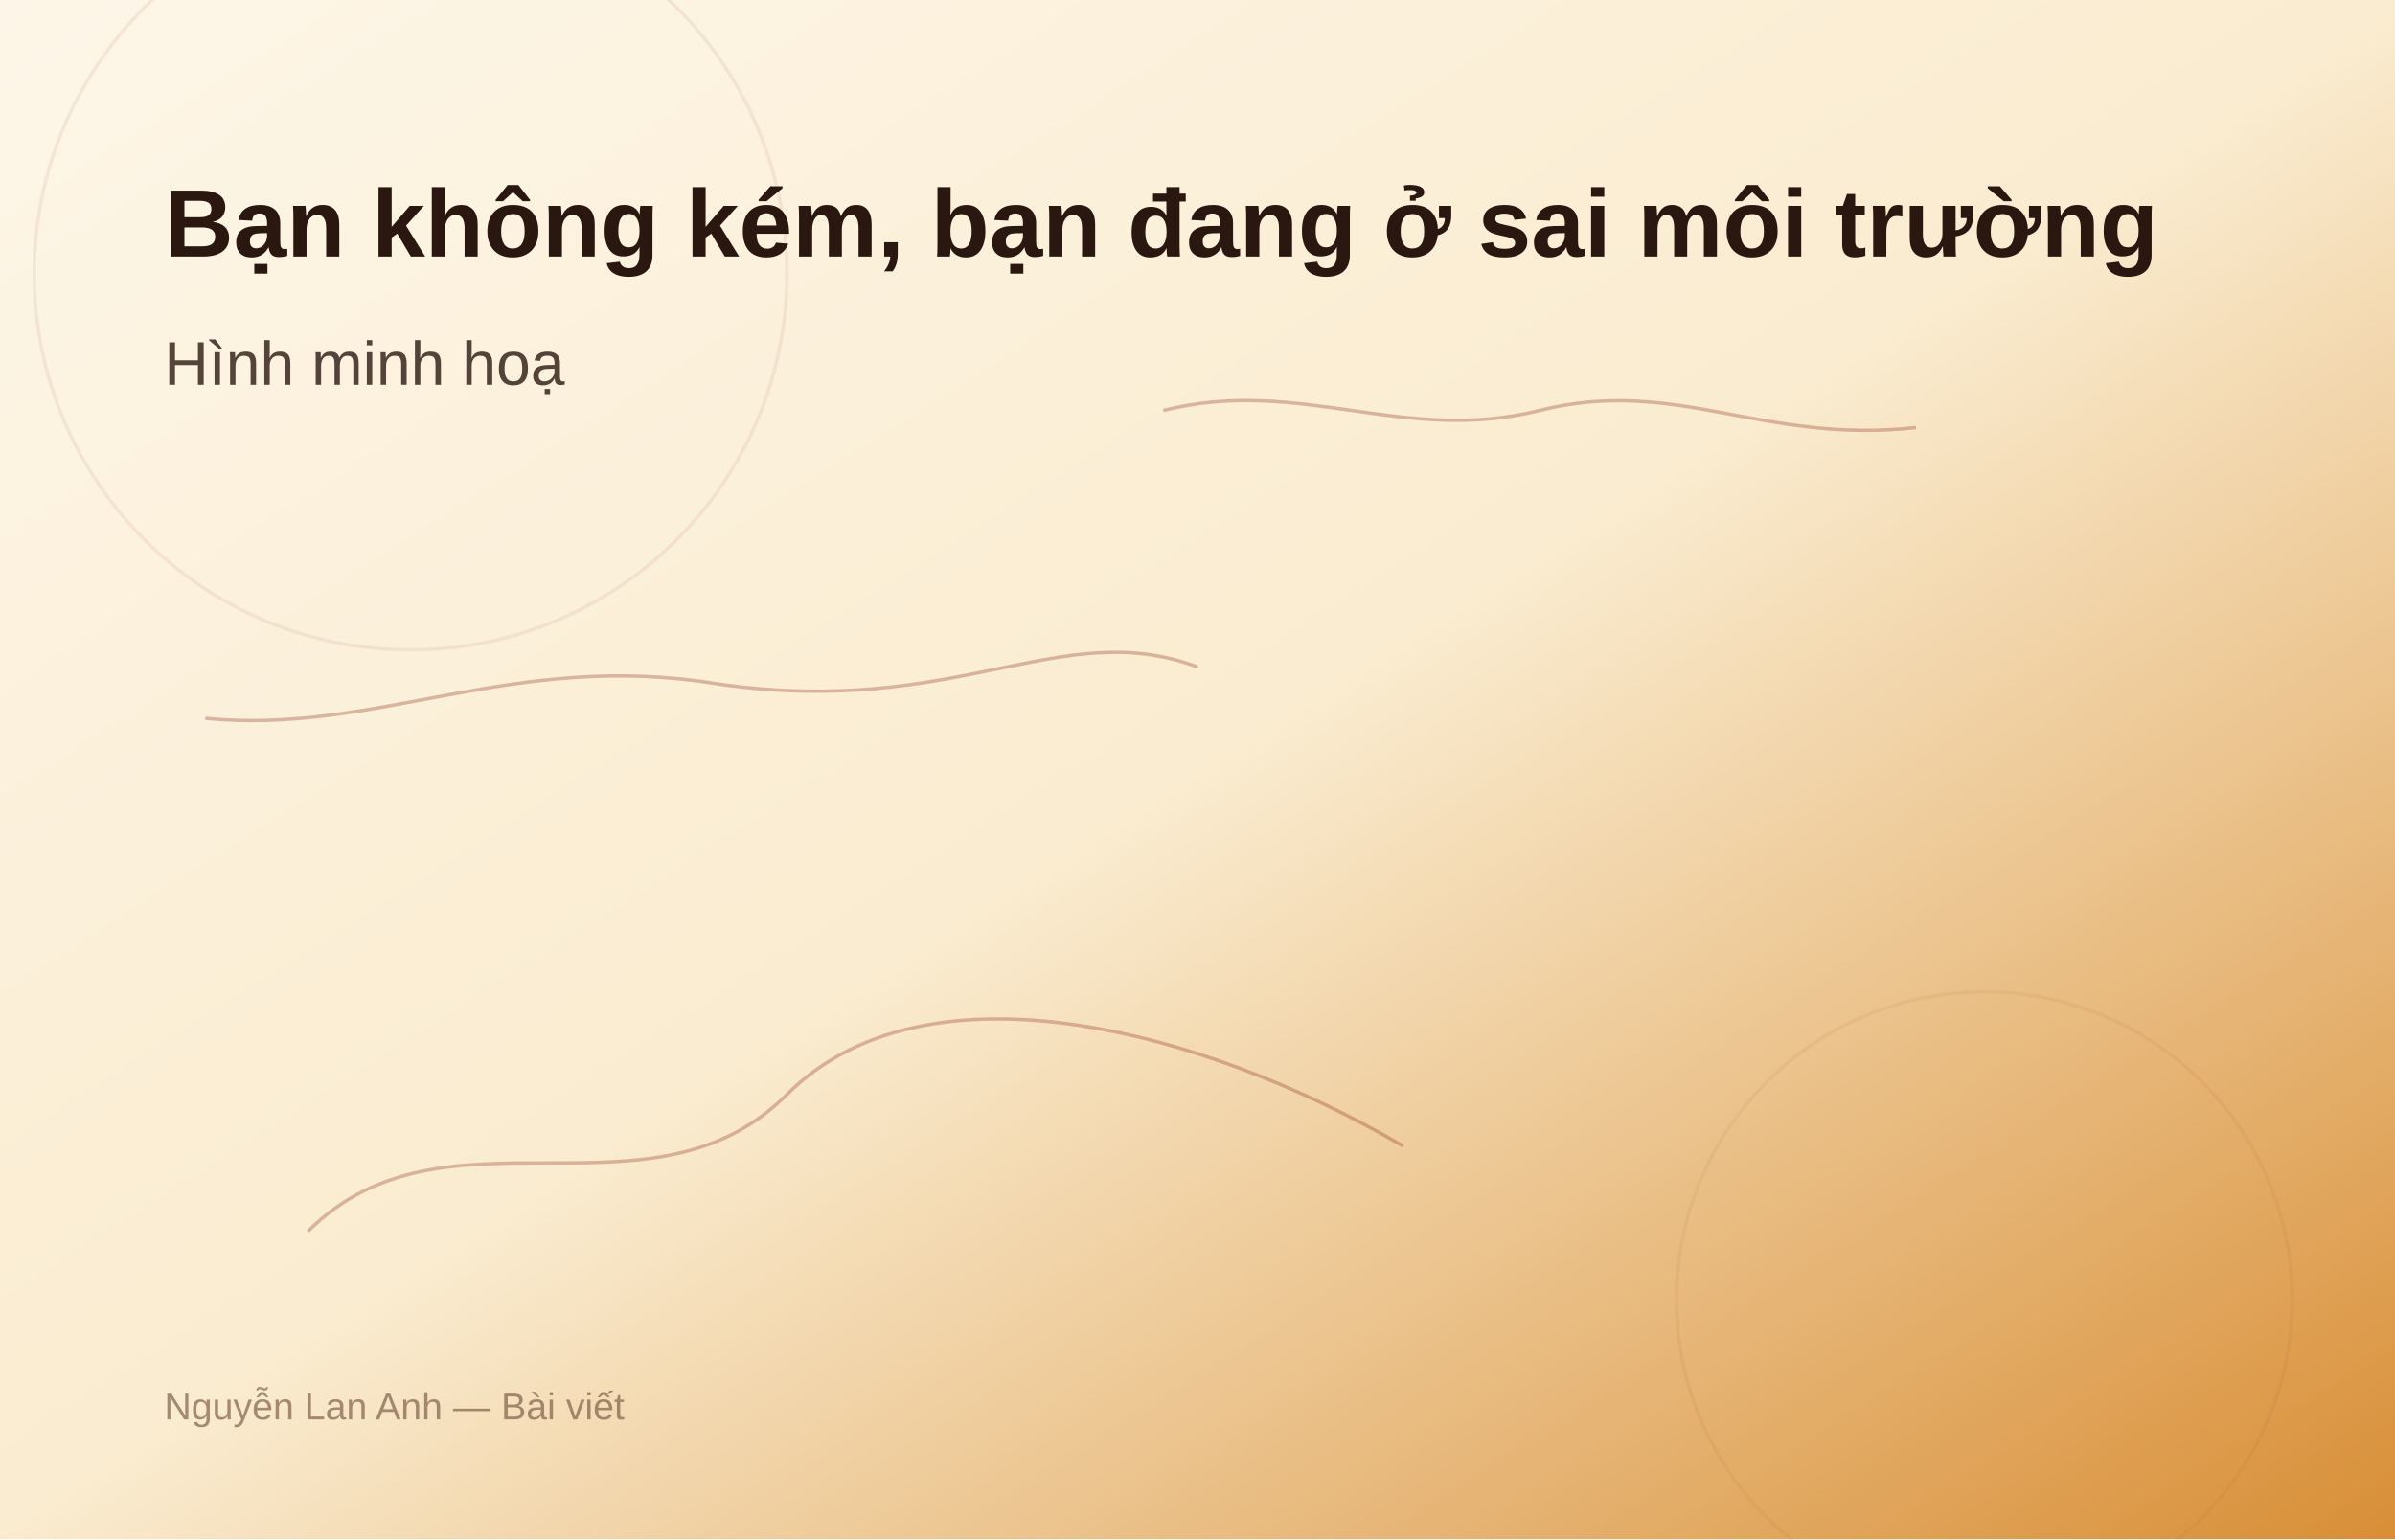
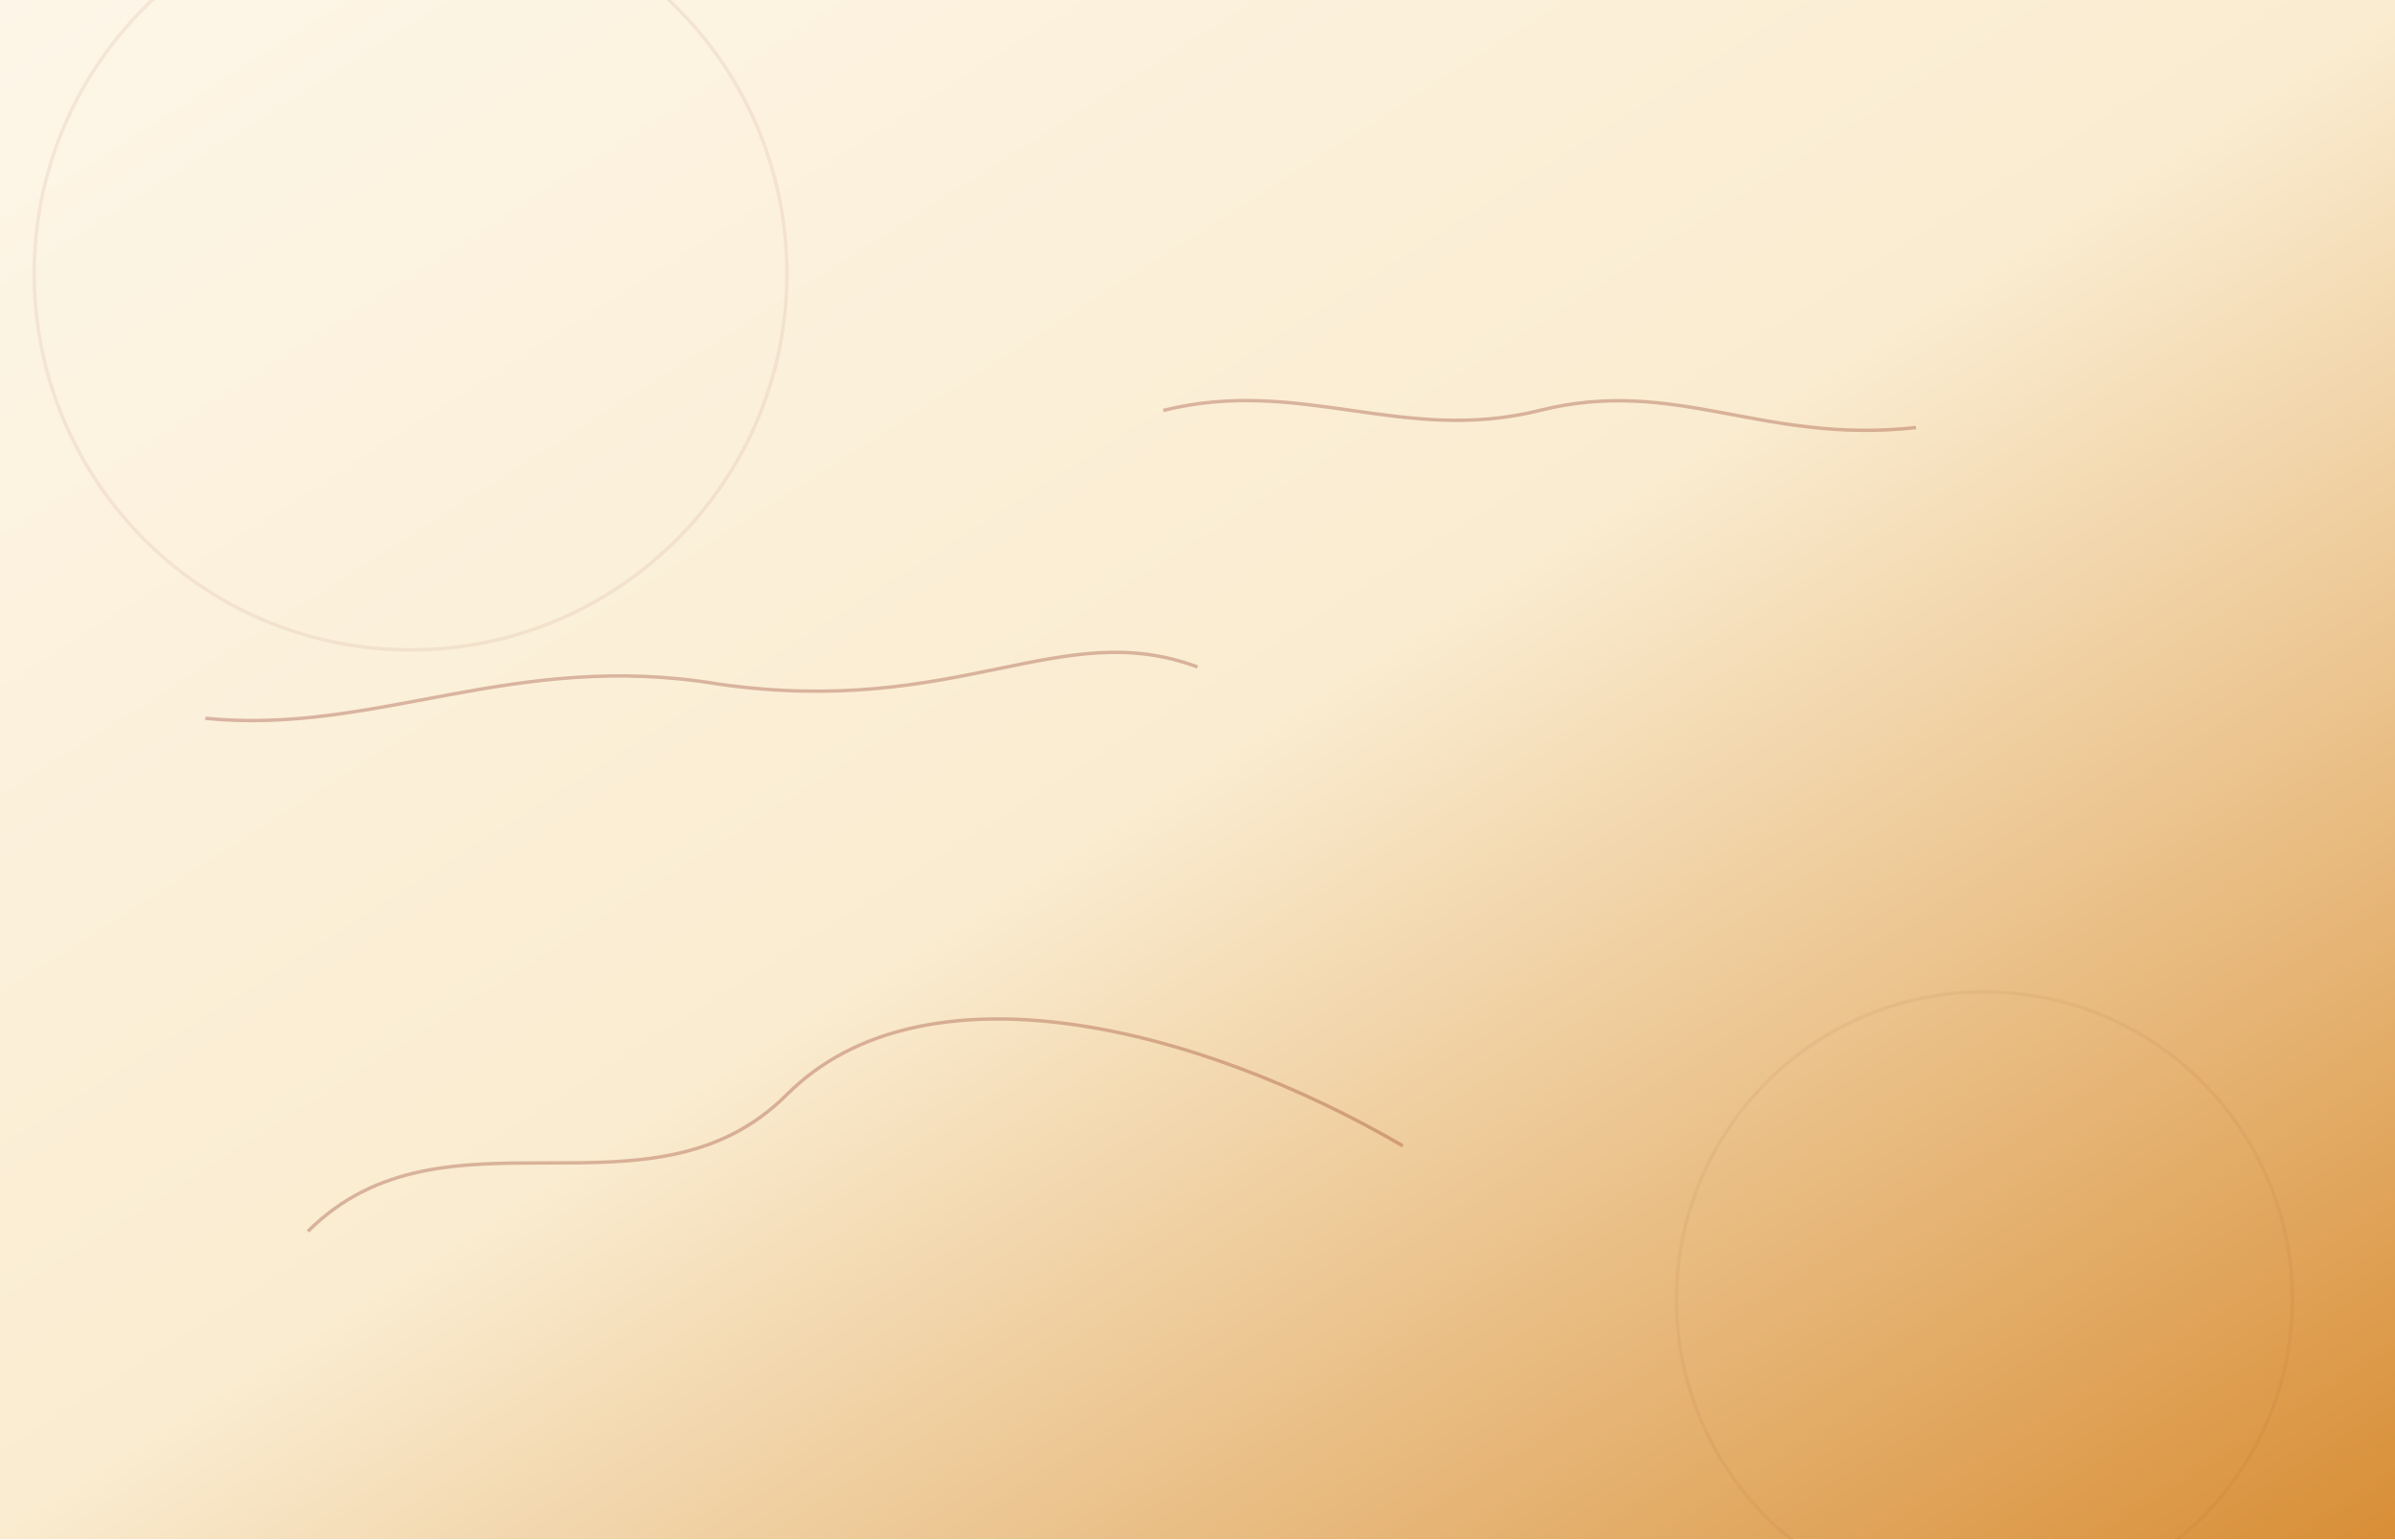
<svg xmlns="http://www.w3.org/2000/svg" width="1400" height="900" viewBox="0 0 1400 900" role="img" aria-labelledby="title-43">
  <defs>
    <linearGradient id="bg-43" x1="0%" y1="0%" x2="100%" y2="100%">
      <stop offset="0%" stop-color="#fdf6e8" />
      <stop offset="50%" stop-color="#faecd0" />
      <stop offset="100%" stop-color="#d88e36" />
    </linearGradient>
  </defs>
  <rect width="1400" height="900" fill="url(#bg-43)" />
  <g fill="none" stroke="rgba(139,40,24,0.30)" stroke-width="2">
    <circle cx="240" cy="160" r="220" opacity="0.25" />
    <circle cx="1160" cy="760" r="180" opacity="0.18" />
    <path d="M180 720 C260 640, 380 720, 460 640 S700 600, 820 670" />
    <path d="M680 240 C760 220, 820 260, 900 240 C980 220, 1030 260, 1120 250" />
    <path d="M120 420 C220 430, 300 380, 420 400 C560 420, 620 360, 700 390" />
  </g>
-   <g font-family="Arial, Helvetica, sans-serif" fill="#2a1810">
-     <text x="96" y="150" font-size="56" font-weight="700">Bạn không kém, bạn đang ở sai môi trường</text>
-     <text x="96" y="225" font-size="36" font-weight="500" opacity="0.8">Hình minh hoạ</text>
-     <text x="96" y="830" font-size="22" fill="#6b4a35" opacity="0.6">Nguyễn Lan Anh — Bài viết</text>
-   </g>
</svg>
